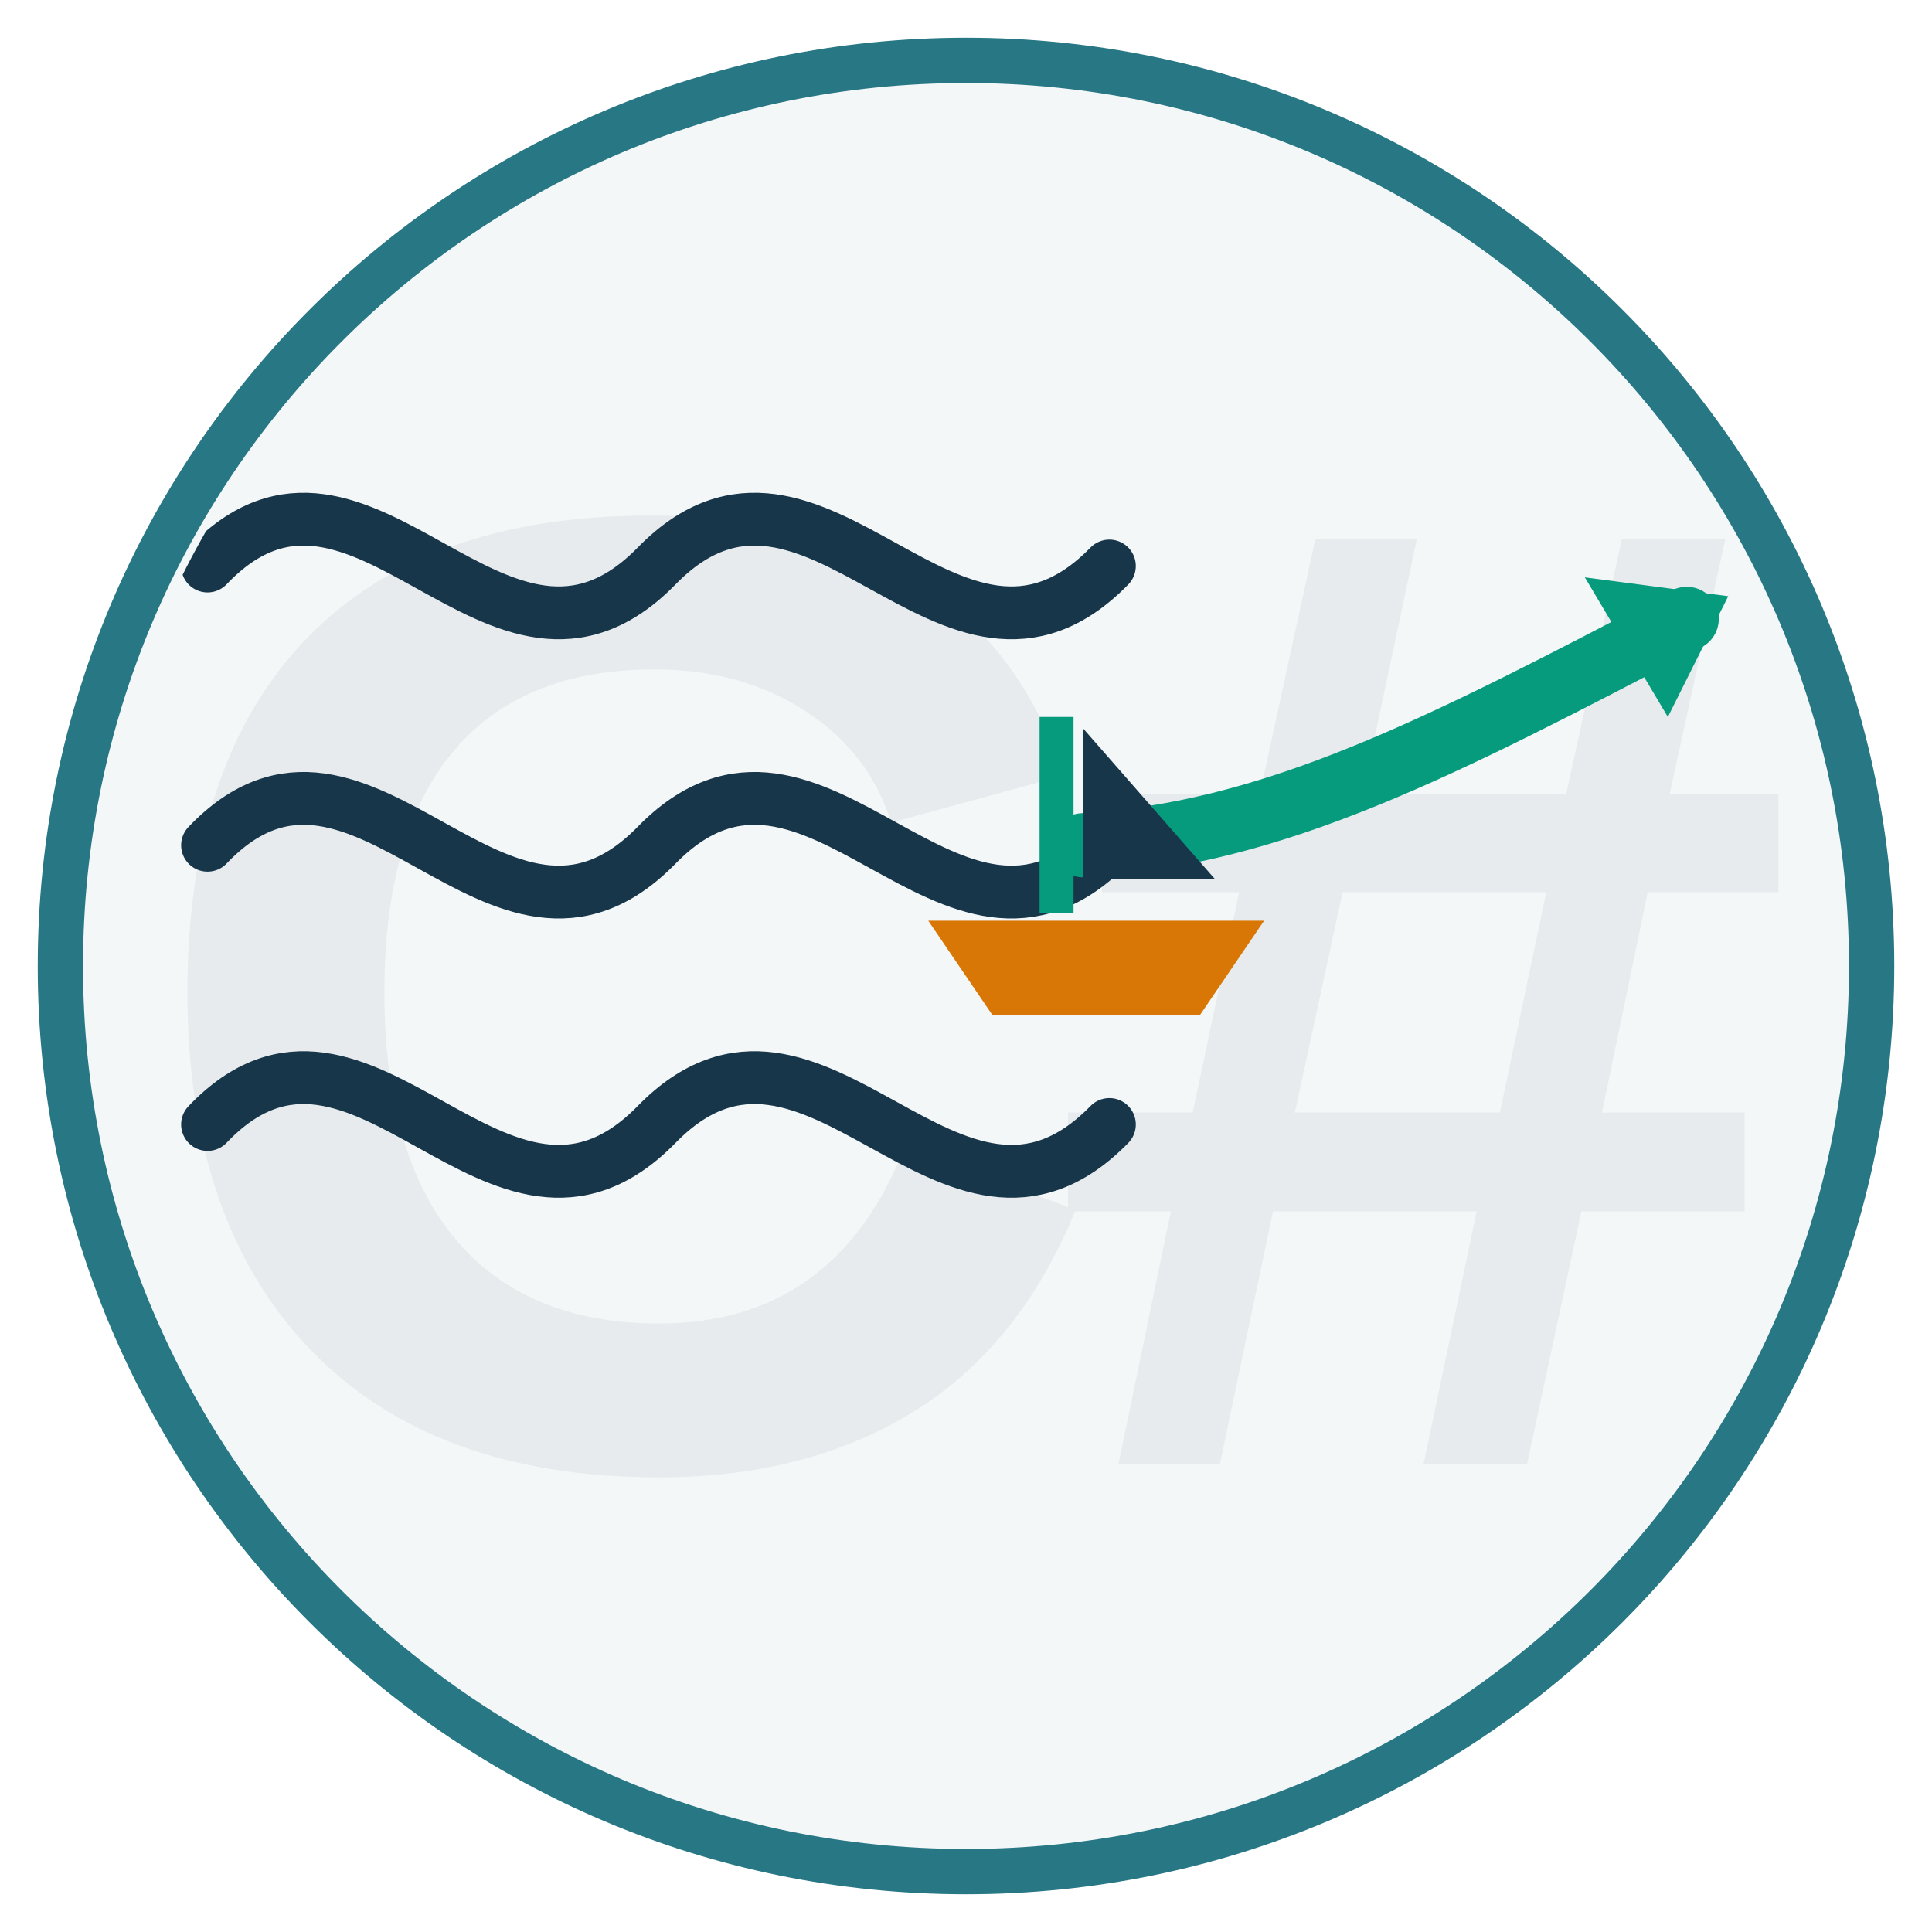
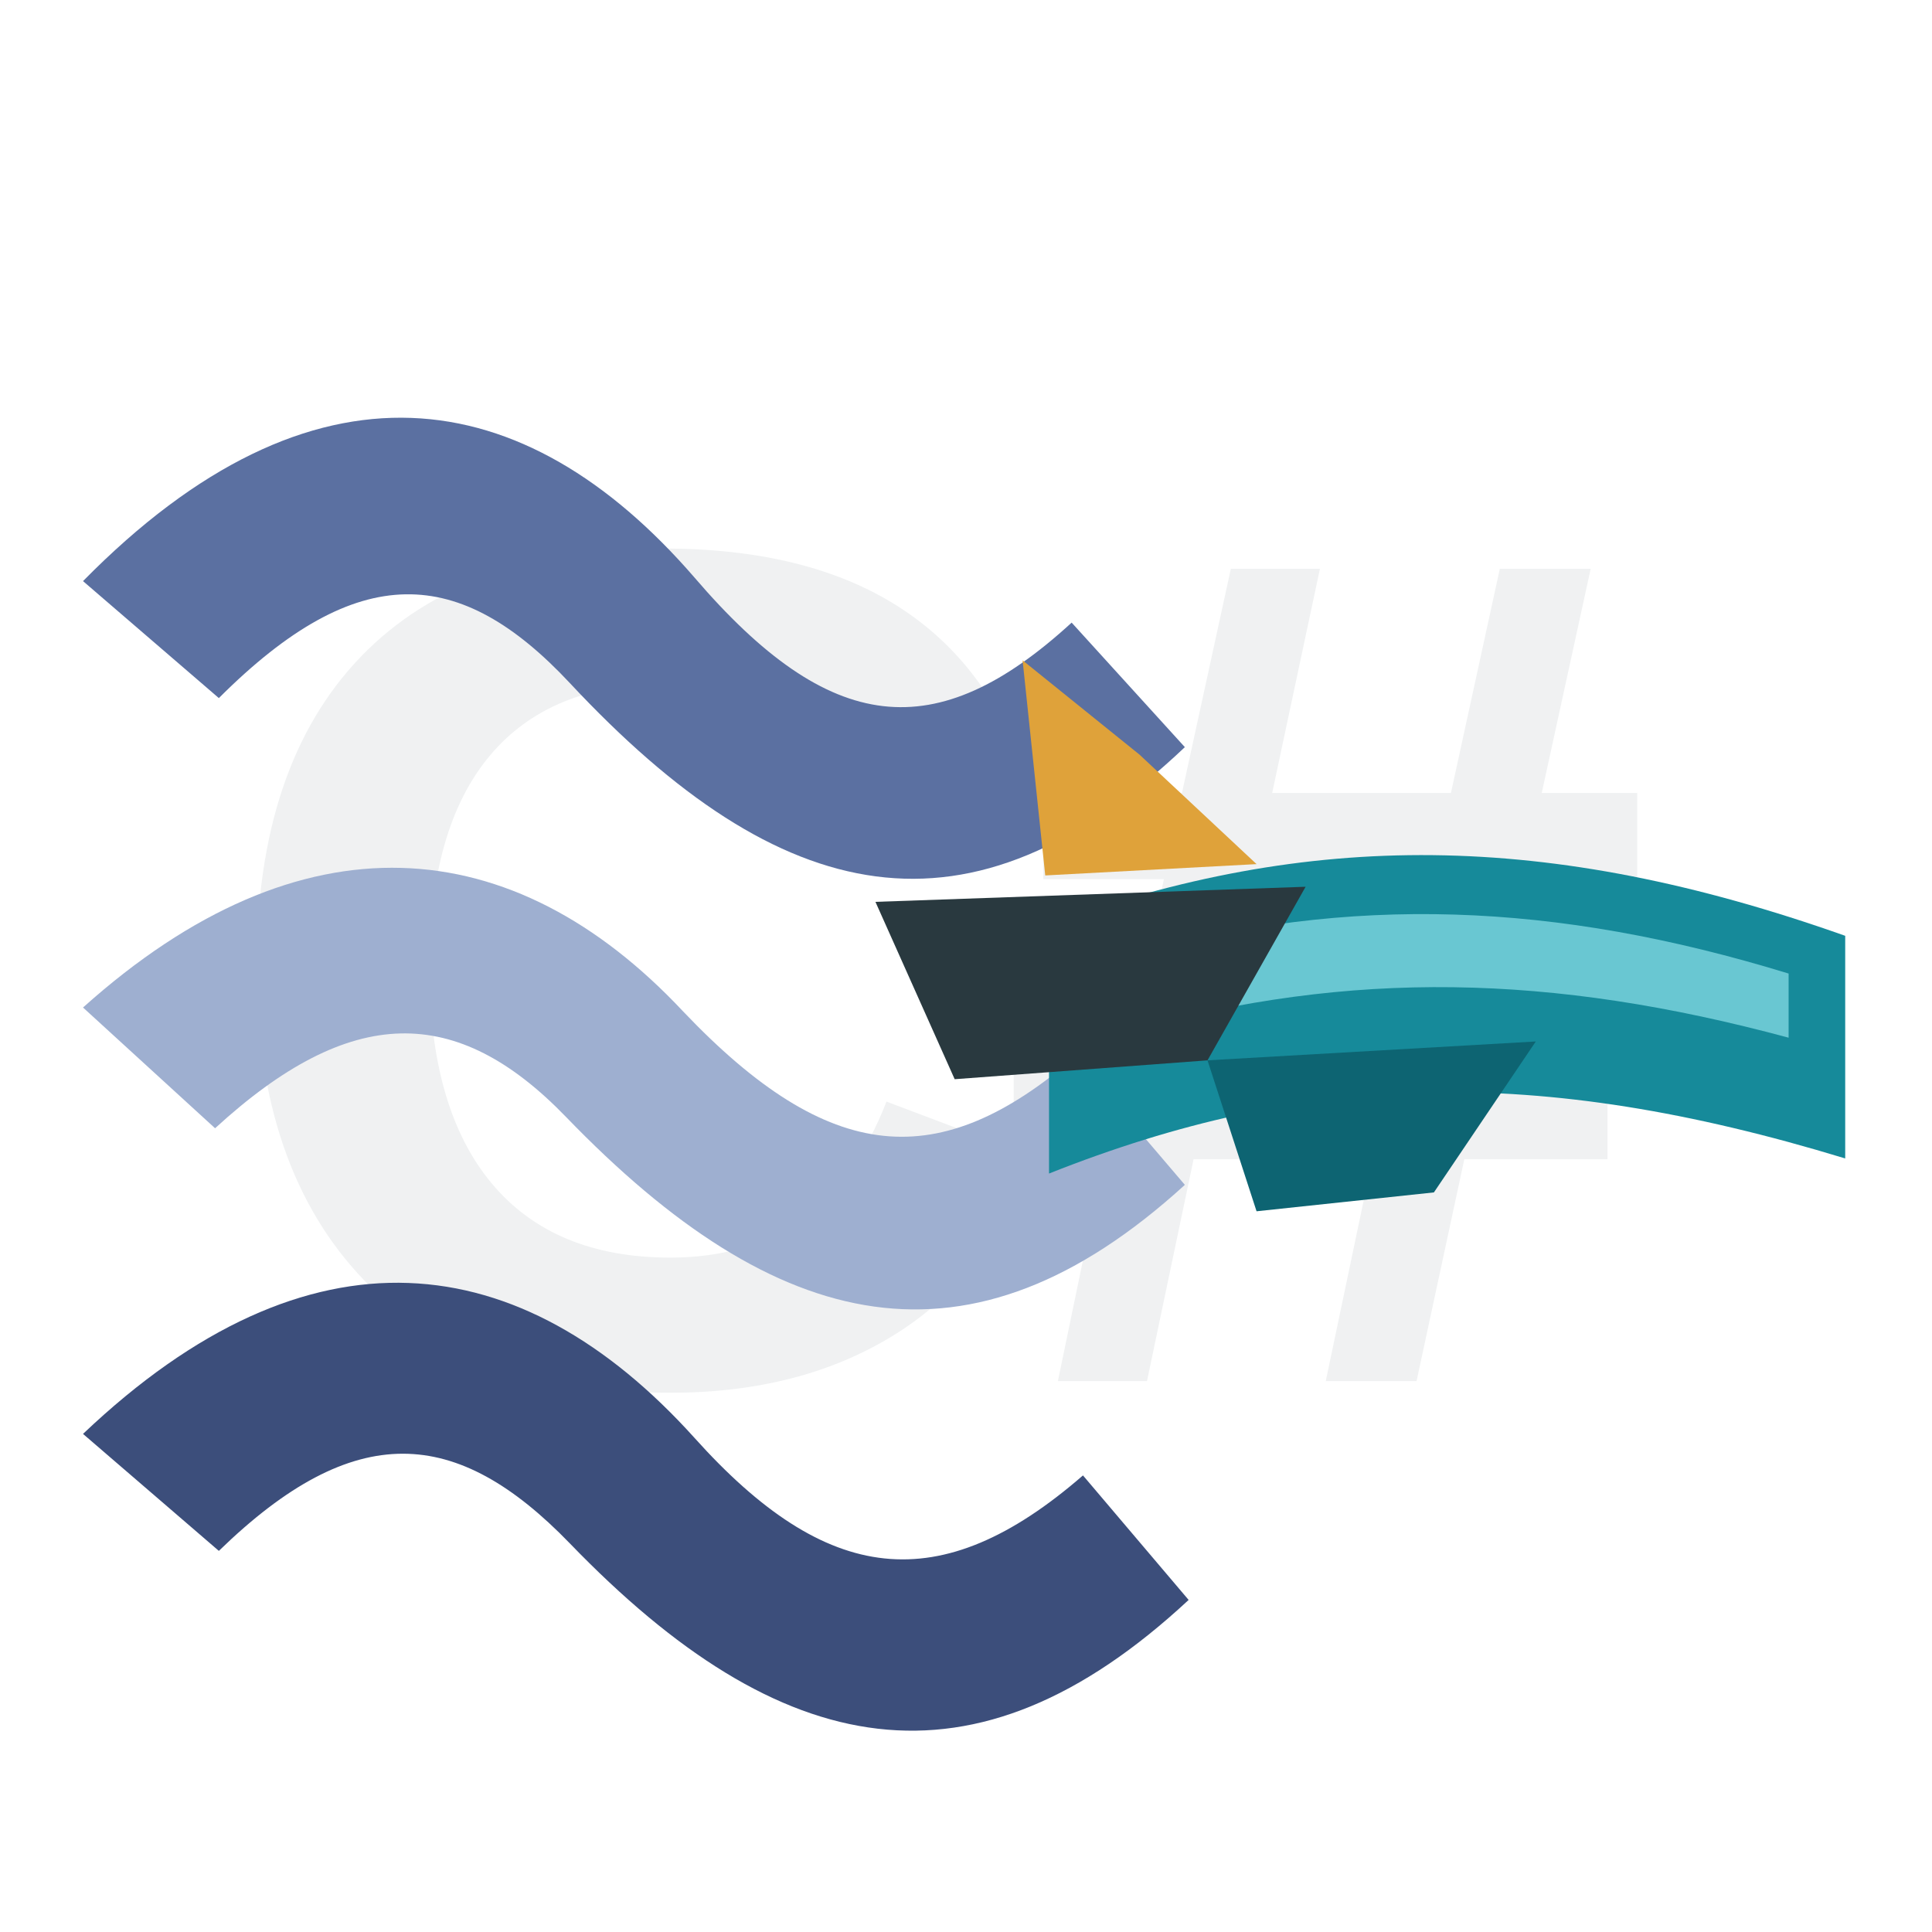
<svg xmlns="http://www.w3.org/2000/svg" viewBox="0 0 512 512" role="img" aria-labelledby="title description">
-   <defs>
-     <clipPath id="badge-clip">
-       <circle cx="256" cy="256" r="232" />
-     </clipPath>
-   </defs>
  <style>
-     :root {
-       color-scheme: light dark;
-     }
- 
-     .badge {
-       fill: #f4f7f8;
-       stroke: #277785;
-     }
- 
-     .badge-fill {
-       fill: #f4f7f8;
-     }
- 
-     .badge-stroke {
-       stroke: #f4f7f8;
-     }
- 
-     .language-mark {
-       fill: #17364a;
-       opacity: 0.06;
-     }
- 
-     .python-upper {
-       fill: #2874a6;
-       opacity: 0.09;
-     }
- 
-     .python-lower {
-       fill: #a77b00;
-       opacity: 0.09;
-     }
- 
-     .python-eye {
-       fill: #f4f7f8;
-     }
- 
-     .accent-fill {
-       fill: #079b7e;
-     }
- 
-     .accent-stroke {
-       stroke: #079b7e;
-     }
- 
-     .solid-fill {
-       fill: #17364a;
-     }
- 
-     .solid-stroke {
-       stroke: #17364a;
-     }
- 
-     .muted-fill {
-       fill: #526b78;
-     }
- 
-     .muted-stroke {
-       stroke: #526b78;
-     }
- 
-     .warm-fill {
-       fill: #d97706;
-     }
- 
-     .warm-stroke {
-       stroke: #d97706;
-     }
- 
+     :root { color-scheme: light dark; }
+     .language-mark { fill: #17323d; opacity: 0.07; } .python-upper { fill: #2874a6; opacity: 0.07; } .python-lower { fill: #aa8108; opacity: 0.07; }
+     .primary { fill: #168a9a; } .primary-light { fill: #69c7d2; } .primary-shade { fill: #0d6472; }
+     .secondary { fill: #5b70a1; } .secondary-light { fill: #9eafd0; } .secondary-shade { fill: #3c4e7b; }
+     .accent { fill: #dfa23a; } .neutral { fill: #29393f; } .shadow { fill: #14262c; opacity: 0.22; }
    @media (prefers-color-scheme: dark) {
-       .badge {
-         fill: #0d2638;
-         stroke: #277785;
-       }
- 
-       .badge-fill {
-         fill: #0d2638;
-       }
- 
-       .badge-stroke {
-         stroke: #0d2638;
-       }
- 
-       .language-mark {
-         fill: #edf2f3;
-         opacity: 0.07;
-       }
- 
-       .python-upper {
-         fill: #79b7df;
-         opacity: 0.1;
-       }
- 
-       .python-lower {
-         fill: #f0c84b;
-         opacity: 0.1;
-       }
- 
-       .python-eye {
-         fill: #0d2638;
-       }
- 
-       .accent-fill {
-         fill: #43d6b1;
-       }
- 
-       .accent-stroke {
-         stroke: #43d6b1;
-       }
- 
-       .solid-fill {
-         fill: #edf2f3;
-       }
- 
-       .solid-stroke {
-         stroke: #edf2f3;
-       }
- 
-       .muted-fill {
-         fill: #8fa2aa;
-       }
- 
-       .muted-stroke {
-         stroke: #8fa2aa;
-       }
- 
-       .warm-fill {
-         fill: #f6b73c;
-       }
- 
-       .warm-stroke {
-         stroke: #f6b73c;
-       }
+       .language-mark { fill: #edf6f3; opacity: 0.08; } .python-upper { fill: #7ec5ed; opacity: 0.08; } .python-lower { fill: #f1ca50; opacity: 0.08; }
+       .primary { fill: #45c4d2; } .primary-light { fill: #8de0e6; } .primary-shade { fill: #218d9b; }
+       .secondary { fill: #91a5d7; } .secondary-light { fill: #c4ceed; } .secondary-shade { fill: #687aaf; }
+       .accent { fill: #f2c45d; } .neutral { fill: #e5efec; } .shadow { fill: #02090b; opacity: 0.34; }
    }
  </style>
-   <circle class="badge" cx="256" cy="256" r="240" stroke-width="12" />
-   <g clip-path="url(#badge-clip)">
-     <text class="language-mark" x="256" y="388" font-family="Segoe UI, Arial, sans-serif" font-size="360" font-weight="800" letter-spacing="-18" text-anchor="middle" aria-hidden="true">C#</text>
-     <path class="solid-stroke" d="M55 150 C96 107 132 193 174 150 C216 107 252 193 294 150" fill="none" stroke-width="14" stroke-linecap="round" />
-     <path class="solid-stroke" d="M55 224 C96 181 132 267 174 224 C216 181 252 267 294 224" fill="none" stroke-width="14" stroke-linecap="round" />
-     <path class="solid-stroke" d="M55 298 C96 255 132 341 174 298 C216 255 252 341 294 298" fill="none" stroke-width="14" stroke-linecap="round" />
-     <path class="accent-stroke" d="M287 224 C338 221 382 198 447 164" fill="none" stroke-width="17" stroke-linecap="round" />
-     <path class="accent-fill" d="M458 158 L420 153 L442 190 Z" />
-     <path class="warm-fill" d="M246 244 H335 L318 269 H263 Z" />
-     <path class="accent-stroke" d="M280 242 V190" fill="none" stroke-width="9" />
-     <path class="solid-fill" d="M287 193 L322 233 H287 Z" />
+   <text class="language-mark" x="247" y="366" font-family="Segoe UI, Arial, sans-serif" font-size="316" font-weight="800" letter-spacing="-20" text-anchor="middle" aria-hidden="true">C#</text>
+   <g aria-hidden="true">
+     <path class="secondary" d="M22 154 C83 92 139 101 184 153 C220 195 248 198 284 165 L314 198 C257 252 207 241 151 181 C122 150 95 148 58 185 Z" />
+     <path class="secondary-light" d="M22 267 C80 215 136 220 181 268 C220 309 249 311 285 280 L314 314 C257 366 206 354 150 296 C121 266 93 266 57 299 Z" />
+     <path class="secondary-shade" d="M22 380 C82 323 138 330 184 381 C219 420 249 424 287 391 L315 424 C258 477 207 467 151 409 C121 378 94 376 58 411 Z" />
+     <path class="primary" d="M278 245 C347 220 410 220 489 248 L489 307 C407 282 346 284 278 311 Z" />
+     <path class="primary-light" d="M300 253 C358 237 412 239 474 258 L474 275 C411 258 358 257 300 273 Z" />
+     <path class="neutral" d="M232 239 L346 235 L320 281 L253 286 Z" />
+     <path class="accent" d="M271 175 L277 232 L333 229 L302 200 Z" />
+     <path class="primary-shade" d="M320 281 L407 276 L380 316 L333 321 Z" />
  </g>
</svg>
